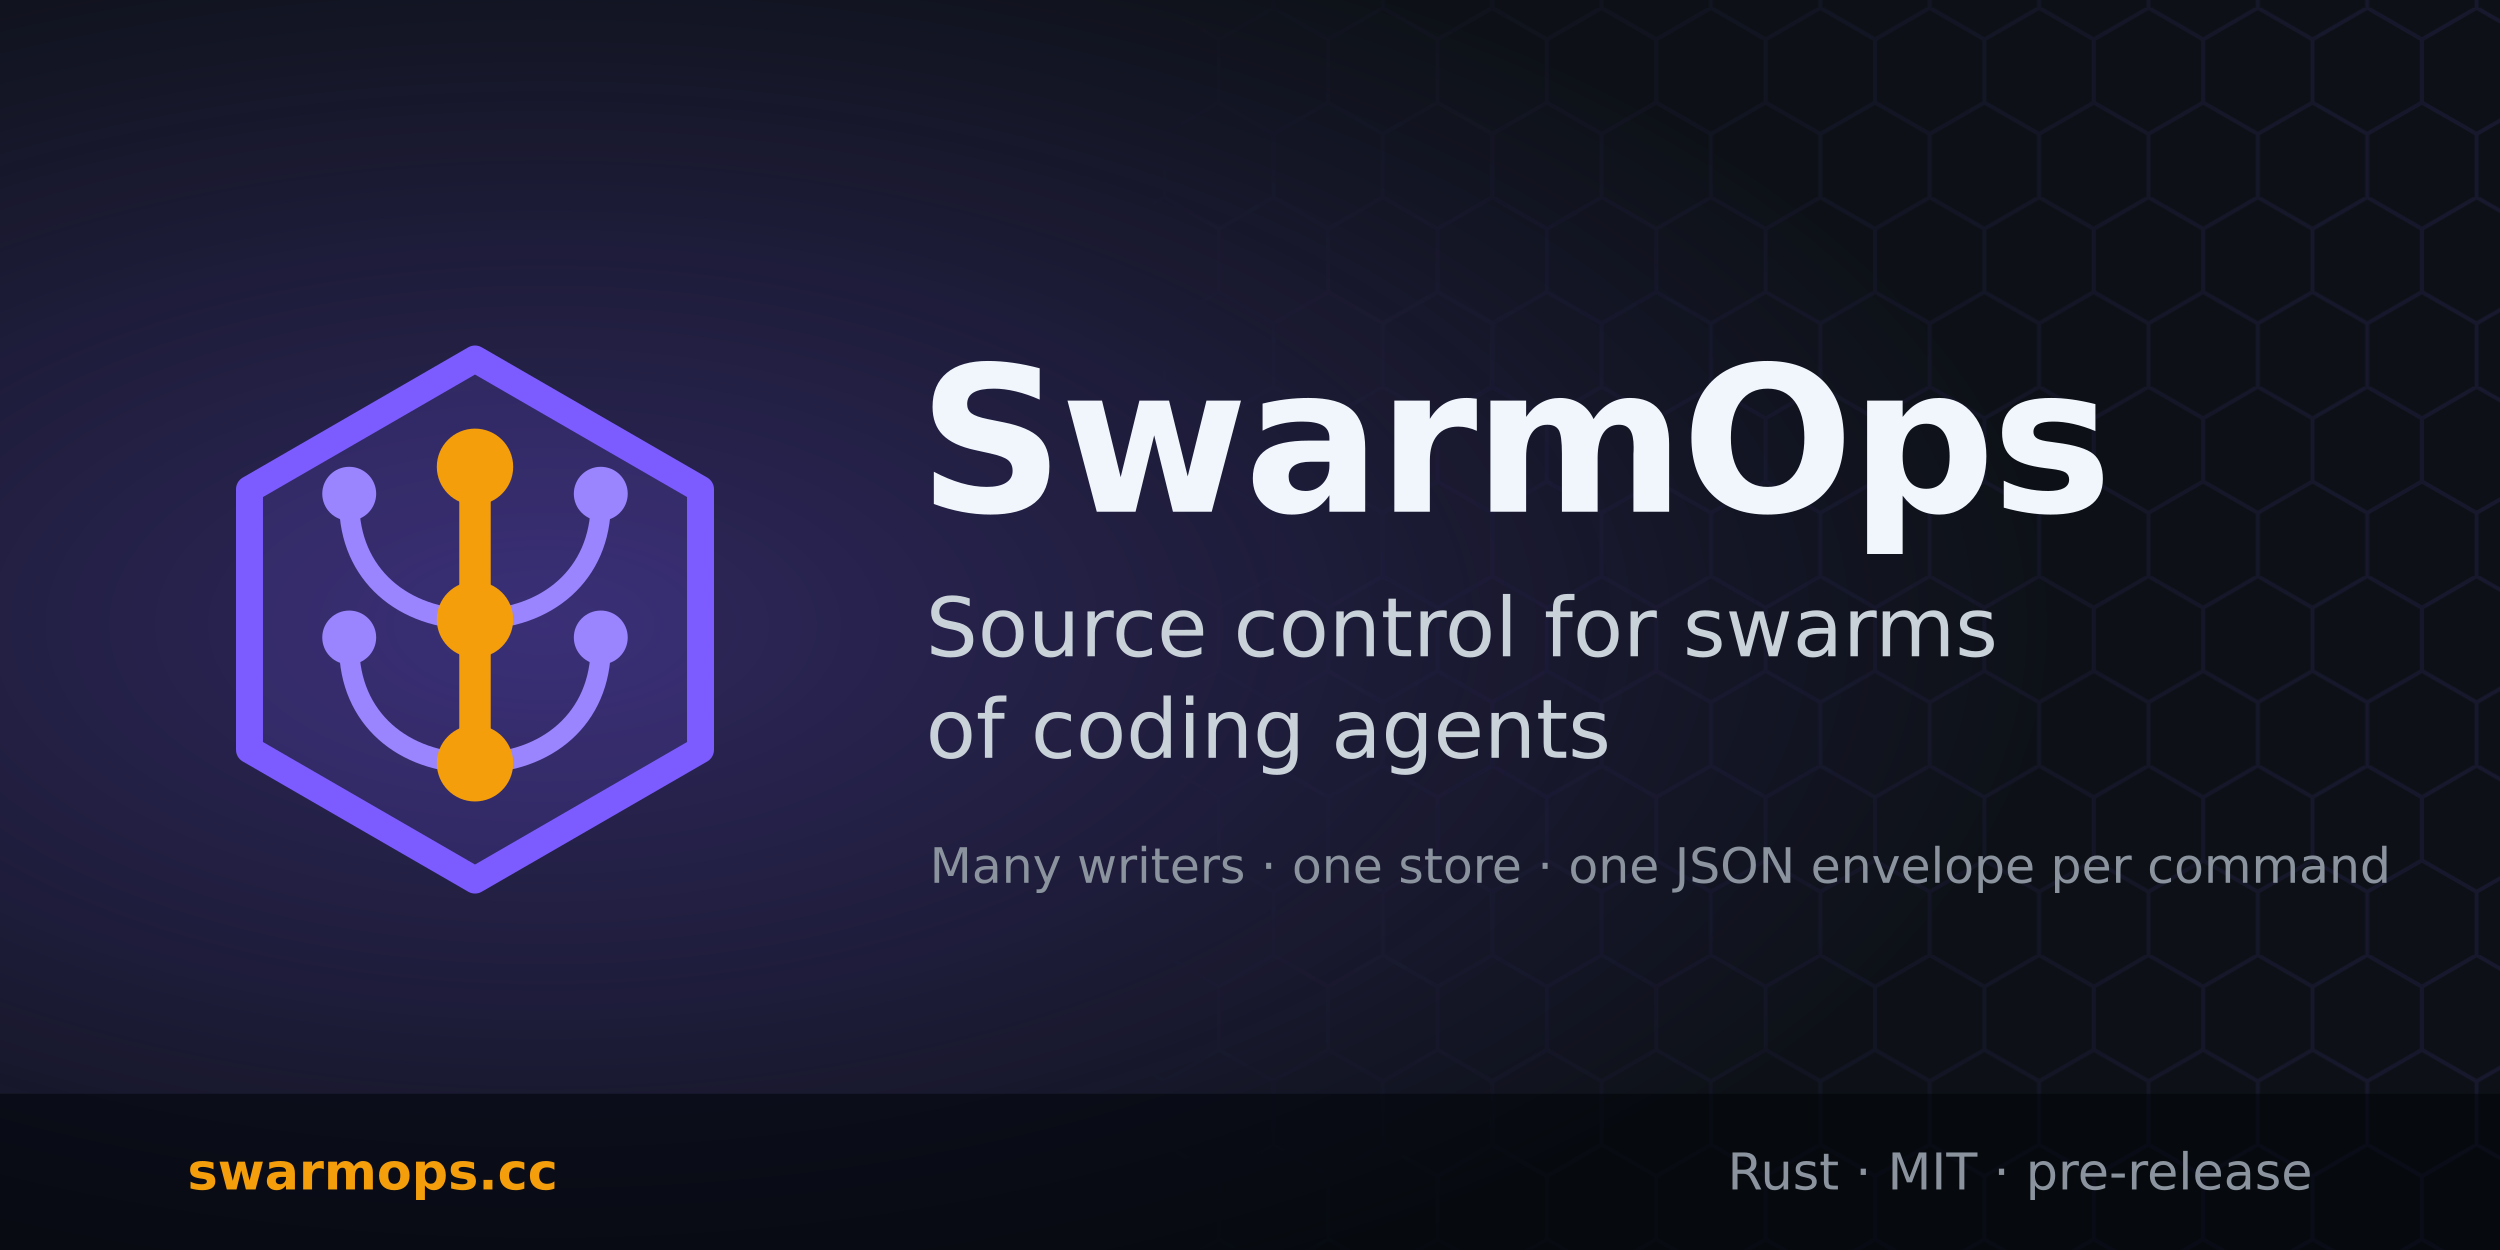
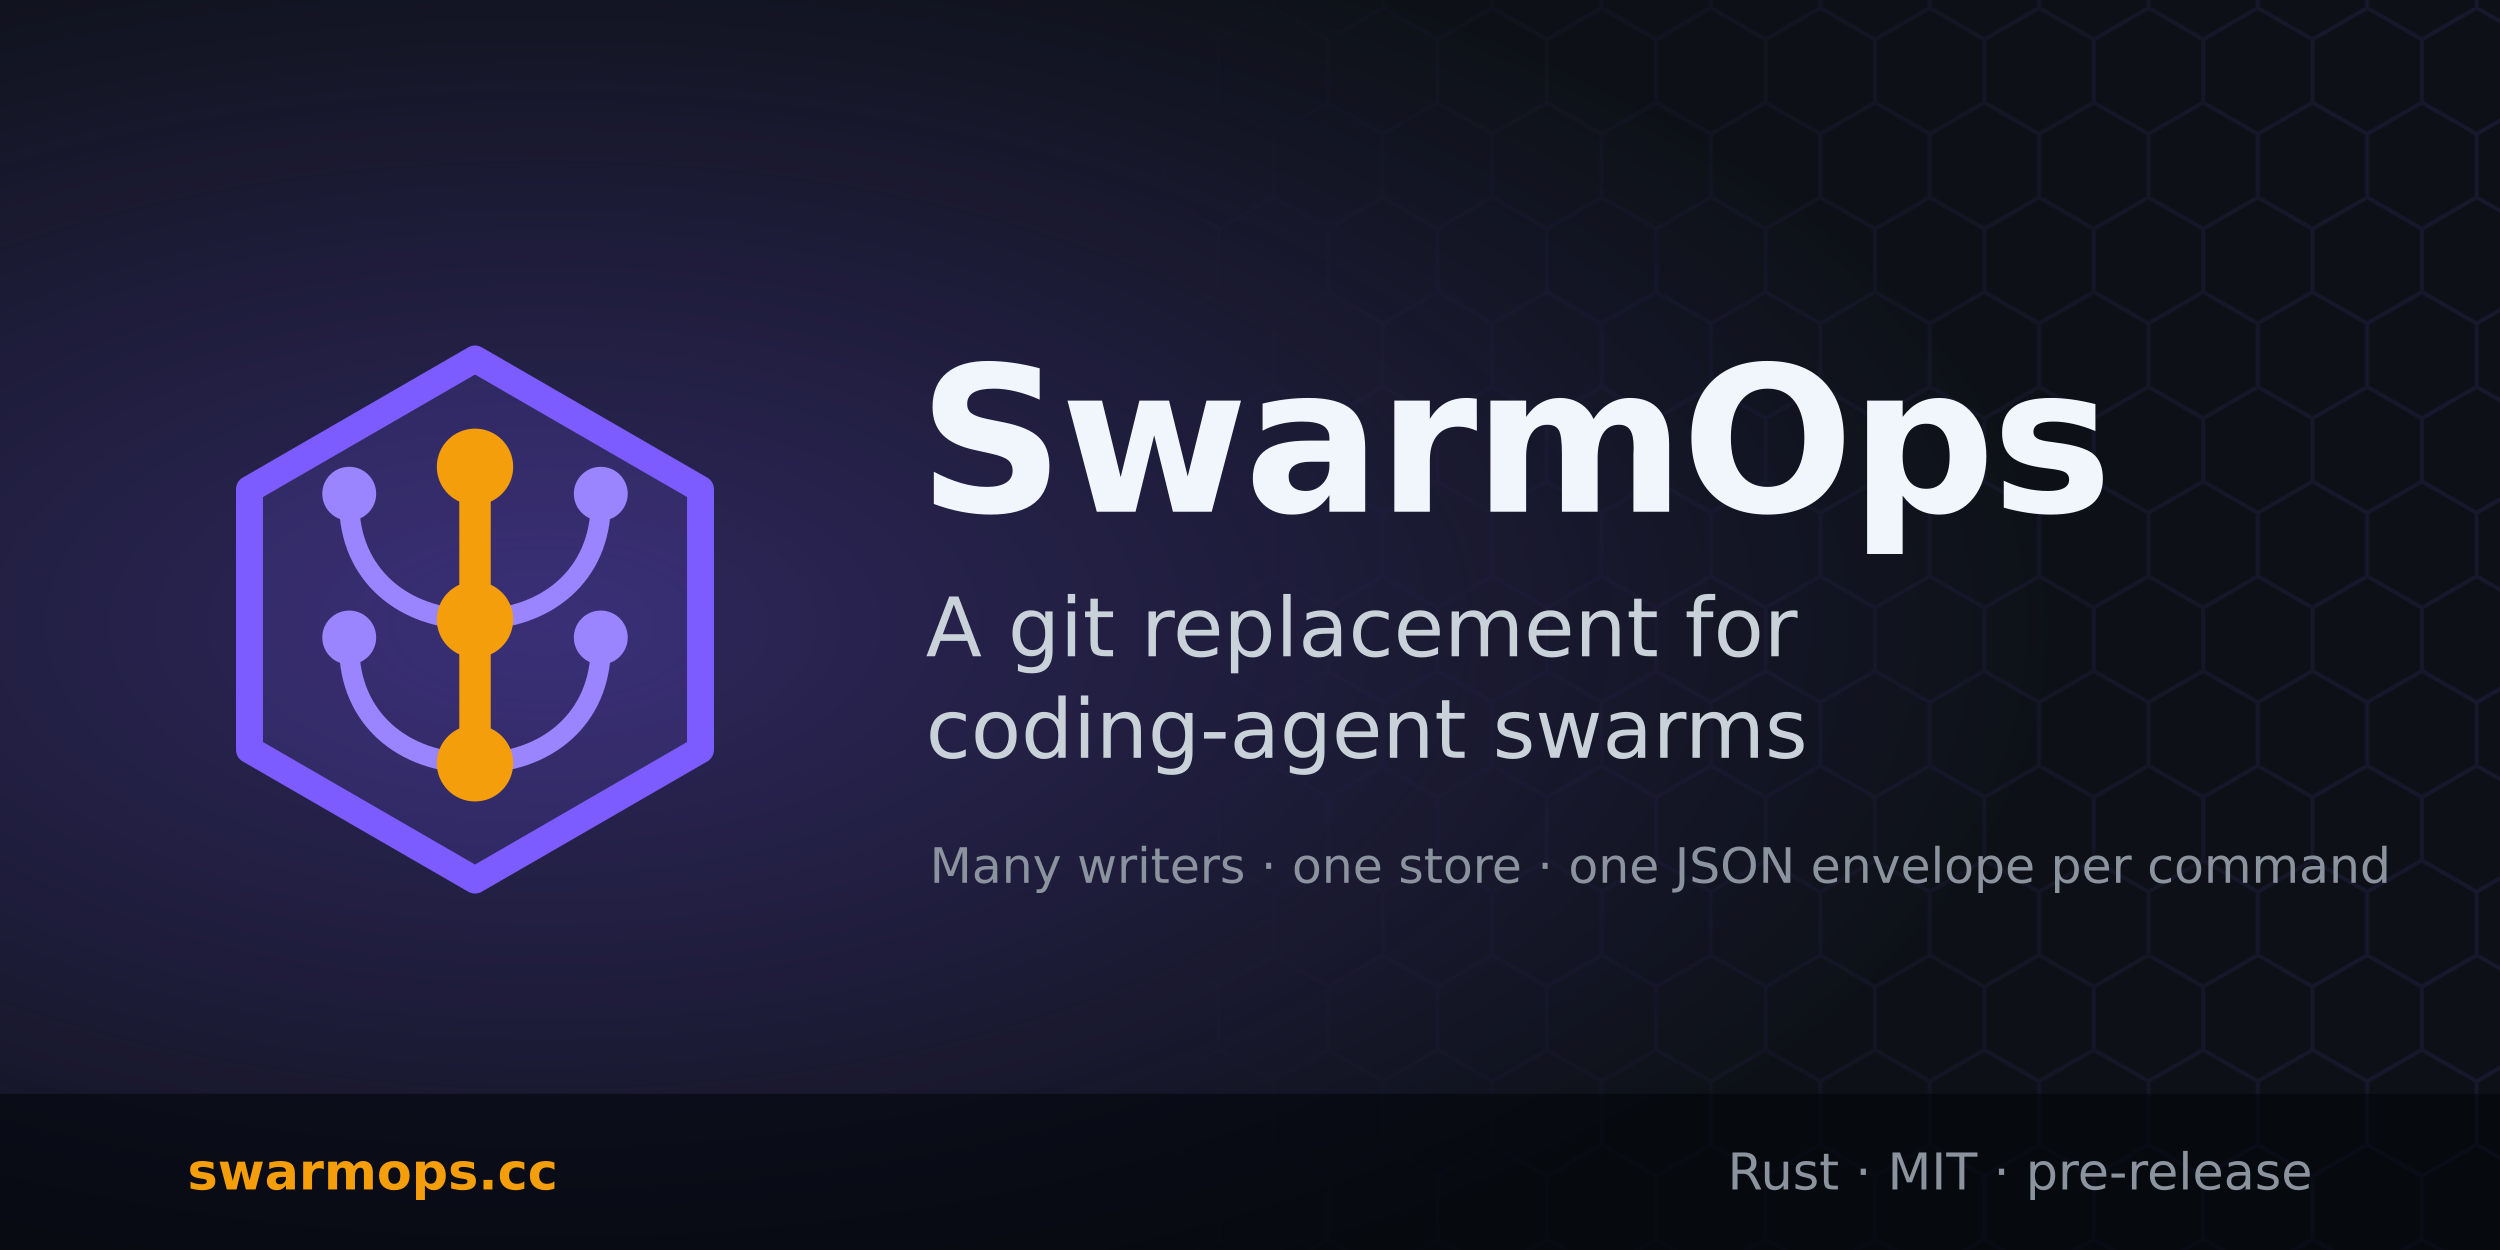
<svg xmlns="http://www.w3.org/2000/svg" viewBox="0 0 1280 640" width="1280" height="640" role="img" aria-labelledby="t d">
  <defs>
    <radialGradient id="glow" cx="22%" cy="50%" r="60%">
      <stop offset="0" stop-color="#7c5cff" stop-opacity=".30" />
      <stop offset="1" stop-color="#7c5cff" stop-opacity="0" />
    </radialGradient>
    <pattern id="hex" width="56" height="97" patternUnits="userSpaceOnUse" patternTransform="translate(8 4)">
      <path d="M28 0 56 16.2v32.3L28 64.6 0 48.5V16.2zM28 64.6v32.4" fill="none" stroke="#7c5cff" stroke-opacity=".10" stroke-width="2" />
    </pattern>
    <linearGradient id="fade" x1="0" x2="1" y1="0" y2="0">
      <stop offset=".45" stop-color="#fff" stop-opacity="0" />
      <stop offset="1" stop-color="#fff" stop-opacity="1" />
    </linearGradient>
    <mask id="right">
      <rect width="1280" height="640" fill="url(#fade)" />
    </mask>
  </defs>
  <rect width="1280" height="640" fill="#0d1117" />
  <rect width="1280" height="640" fill="url(#glow)" />
  <rect width="1280" height="640" fill="url(#hex)" mask="url(#right)" />
  <g transform="translate(96 170) scale(2.3)">
    <path d="M64 6 114.2 35v58L64 122 13.8 93V35z" fill="#7c5cff" fill-opacity=".16" stroke="#7c5cff" stroke-width="6" stroke-linejoin="round" />
    <g fill="none" stroke="#9b85ff" stroke-width="4.5" stroke-linecap="round">
      <path d="M36 38c0 16 12 26 28 26M92 38c0 16-12 26-28 26M36 70c0 16 12 26 28 26M92 70c0 16-12 26-28 26" />
    </g>
    <g fill="#9b85ff">
      <circle cx="36" cy="36" r="6" />
      <circle cx="92" cy="36" r="6" />
      <circle cx="36" cy="68" r="6" />
      <circle cx="92" cy="68" r="6" />
    </g>
    <path d="M64 30v66" stroke="#f59e0b" stroke-width="7" stroke-linecap="round" />
    <g fill="#f59e0b">
      <circle cx="64" cy="30" r="8.5" />
      <circle cx="64" cy="64" r="8.5" />
      <circle cx="64" cy="96" r="8.5" />
    </g>
  </g>
  <g font-family="DejaVu Sans" fill="#f0f6fc">
    <text x="470" y="262" font-size="104" font-weight="bold" letter-spacing="-2">SwarmOps</text>
-     <text x="474" y="336" font-size="42" fill="#c9d1d9">Source control for swarms</text>
-     <text x="474" y="388" font-size="42" fill="#c9d1d9">of coding agents</text>
+     <text x="474" y="336" font-size="42" fill="#c9d1d9">A git replacement for</text>
+     <text x="474" y="388" font-size="42" fill="#c9d1d9">coding-agent swarms</text>
    <text x="476" y="452" font-size="25" fill="#8b949e">Many writers · one store · one JSON envelope per command</text>
  </g>
  <rect x="0" y="560" width="1280" height="80" fill="#010409" fill-opacity=".55" />
  <g font-family="DejaVu Sans" font-size="26">
    <text x="96" y="609" fill="#f59e0b" font-weight="bold">swarmops.cc</text>
    <text x="1184" y="609" fill="#8b949e" text-anchor="end">Rust · MIT · pre-release</text>
  </g>
</svg>
